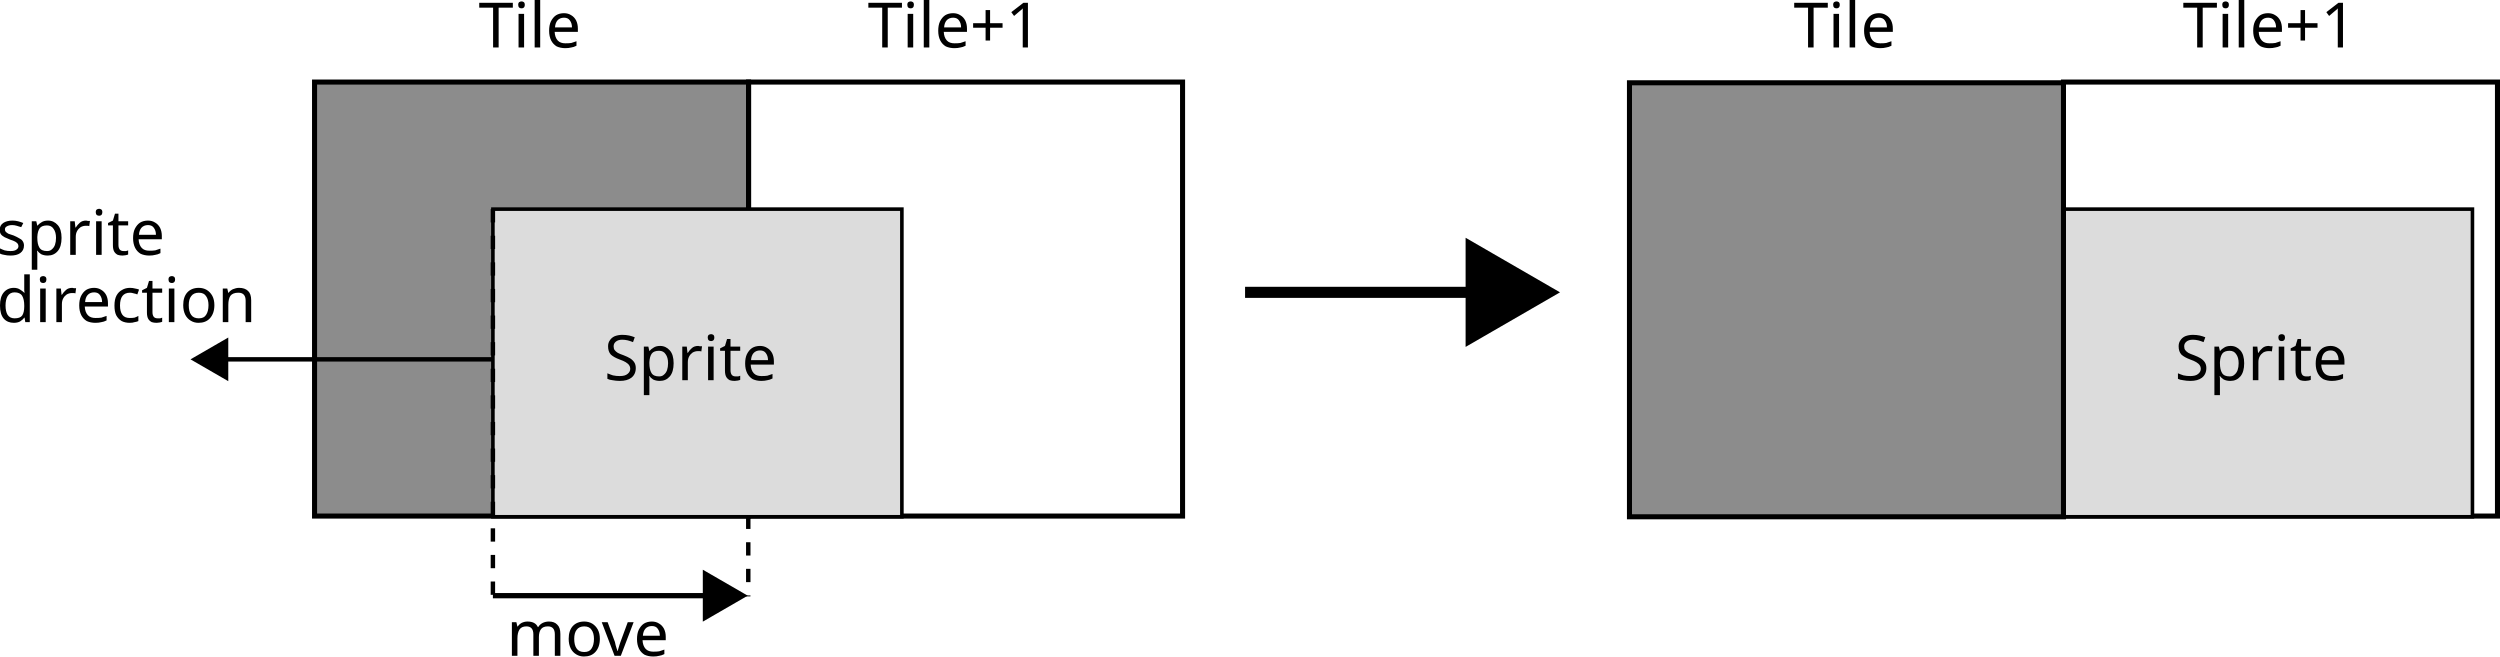
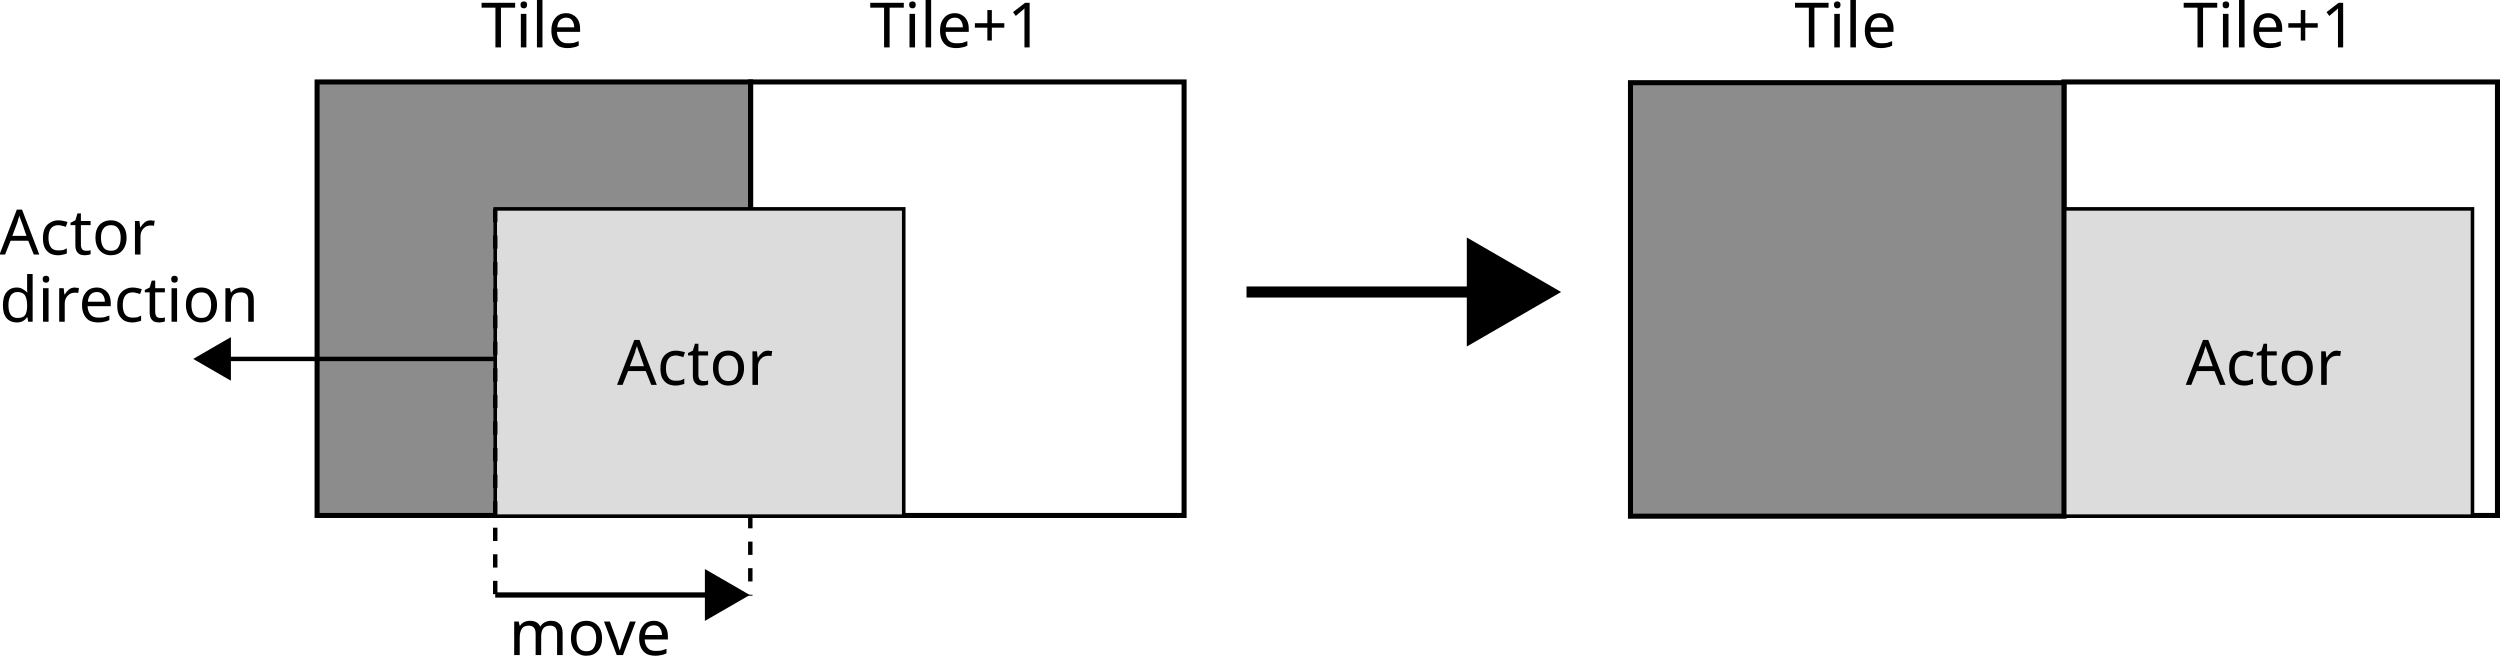
- <svg xmlns="http://www.w3.org/2000/svg" xmlns:xlink="http://www.w3.org/1999/xlink" width="112.787mm" height="29.63mm" viewBox="0 0 112.787 29.63" version="1.1" id="svg929">
+ <svg xmlns="http://www.w3.org/2000/svg" xmlns:xlink="http://www.w3.org/1999/xlink" width="112.918mm" height="29.63mm" viewBox="0 0 112.918 29.63" version="1.1" id="svg929">
  <defs id="defs923">
    <marker style="overflow:visible" id="marker4284" refX="0" refY="0" orient="auto">
      <path transform="scale(0.8)" style="fill:#000000;fill-opacity:1;fill-rule:evenodd;stroke:#000000;stroke-width:1pt;stroke-opacity:1" d="M 5.77,0 -2.88,5 V -5 Z" id="path4282" />
    </marker>
    <marker orient="auto" refY="0" refX="0" id="marker3355" style="overflow:visible">
      <path id="path3353" d="M 5.77,0 -2.88,5 V -5 Z" style="fill:#000000;fill-opacity:1;fill-rule:evenodd;stroke:#000000;stroke-width:1pt;stroke-opacity:1" transform="scale(0.8)" />
    </marker>
    <marker orient="auto" refY="0" refX="0" id="marker3092" style="overflow:visible">
      <path id="path2968" d="M 5.77,0 -2.88,5 V -5 Z" style="fill:#000000;fill-opacity:1;fill-rule:evenodd;stroke:#000000;stroke-width:1pt;stroke-opacity:1" transform="scale(0.8)" />
    </marker>
    <marker orient="auto" refY="0" refX="0" id="marker3089" style="overflow:visible">
      <path id="path2959" d="M 5.77,0 -2.88,5 V -5 Z" style="fill:#000000;fill-opacity:1;fill-rule:evenodd;stroke:#000000;stroke-width:1pt;stroke-opacity:1" transform="scale(-0.8)" />
    </marker>
    <pattern xlink:href="#Strips1_1" id="pattern3708" patternTransform="matrix(37.79528,0,0,37.79528,-749.0441,-303.8446)" />
    <pattern id="Strips1_1" patternTransform="translate(0,0) scale(10,10)" height="1" width="2" patternUnits="userSpaceOnUse">
      <rect id="rect2922" height="2" width="1" y="-0.5" x="0" style="fill:black;stroke:none" />
    </pattern>
    <marker orient="auto" refY="0" refX="0" id="TriangleOutL" style="overflow:visible">
      <path id="path1868" d="M 5.77,0 -2.88,5 V -5 Z" style="fill:#000000;fill-opacity:1;fill-rule:evenodd;stroke:#000000;stroke-width:1pt;stroke-opacity:1" transform="scale(0.8)" />
    </marker>
    <marker orient="auto" refY="0" refX="0" id="TriangleInL" style="overflow:visible">
      <path id="path1859" d="M 5.77,0 -2.88,5 V -5 Z" style="fill:#000000;fill-opacity:1;fill-rule:evenodd;stroke:#000000;stroke-width:1pt;stroke-opacity:1" transform="scale(-0.8)" />
    </marker>
    <marker orient="auto" refY="0" refX="0" id="Arrow1Lend" style="overflow:visible">
      <path id="path1729" d="M 0,0 5,-5 -12.5,0 5,5 Z" style="fill:#000000;fill-opacity:1;fill-rule:evenodd;stroke:#000000;stroke-width:1pt;stroke-opacity:1" transform="matrix(-0.8,0,0,-0.8,-10,0)" />
    </marker>
    <pattern patternUnits="userSpaceOnUse" width="49.427" height="440.548" patternTransform="matrix(0.2645833,0,0,0.2645833,198.1846,80.39222)" id="pattern3705">
      <rect y="0.752" x="0.752" height="439.043" width="47.923" id="rect1478-5-4-9-9-7-1" style="opacity:1;fill:url(#pattern3708);fill-opacity:1;stroke:#000000;stroke-width:1.504;stroke-miterlimit:4;stroke-dasharray:none;stroke-opacity:1" />
    </pattern>
    <marker orient="auto" refY="0" refX="0" id="TriangleOutL-0" style="overflow:visible">
      <path id="path1868-2" d="M 5.77,0 -2.88,5 V -5 Z" style="fill:#000000;fill-opacity:1;fill-rule:evenodd;stroke:#000000;stroke-width:1pt;stroke-opacity:1" transform="scale(0.8)" />
    </marker>
    <marker orient="auto" refY="0" refX="0" id="TriangleOutL-2" style="overflow:visible">
      <path id="path1868-6" d="M 5.77,0 -2.88,5 V -5 Z" style="fill:#000000;fill-opacity:1;fill-rule:evenodd;stroke:#000000;stroke-width:1pt;stroke-opacity:1" transform="scale(0.8)" />
    </marker>
    <marker orient="auto" refY="0" refX="0" id="marker3089-3" style="overflow:visible">
      <path id="path2959-1" d="M 5.77,0 -2.88,5 V -5 Z" style="fill:#000000;fill-opacity:1;fill-rule:evenodd;stroke:#000000;stroke-width:1pt;stroke-opacity:1" transform="scale(-0.8)" />
    </marker>
    <marker orient="auto" refY="0" refX="0" id="marker3092-4" style="overflow:visible">
      <path id="path2968-6" d="M 5.77,0 -2.88,5 V -5 Z" style="fill:#000000;fill-opacity:1;fill-rule:evenodd;stroke:#000000;stroke-width:1pt;stroke-opacity:1" transform="scale(0.8)" />
    </marker>
    <marker orient="auto" refY="0" refX="0" id="marker3089-33" style="overflow:visible">
      <path id="path2959-8" d="M 5.77,0 -2.88,5 V -5 Z" style="fill:#000000;fill-opacity:1;fill-rule:evenodd;stroke:#000000;stroke-width:1pt;stroke-opacity:1" transform="scale(-0.8)" />
    </marker>
    <marker orient="auto" refY="0" refX="0" id="marker3092-0" style="overflow:visible">
      <path id="path2968-4" d="M 5.77,0 -2.88,5 V -5 Z" style="fill:#000000;fill-opacity:1;fill-rule:evenodd;stroke:#000000;stroke-width:1pt;stroke-opacity:1" transform="scale(0.8)" />
    </marker>
  </defs>
-   <g id="layer1" transform="translate(-19.92991,-156.1942)">
+   <g id="layer1" transform="translate(-19.79899,-156.1942)">
    <path style="fill:none;stroke:#000000;stroke-width:0.5;stroke-linecap:butt;stroke-linejoin:miter;stroke-miterlimit:4;stroke-dasharray:none;stroke-opacity:1;marker-end:url(#marker3355)" d="M 76.101,169.383 H 87.469" id="path3351" />
    <rect style="opacity:1;fill:#8c8c8c;fill-opacity:1;stroke:#000000;stroke-width:0.228;stroke-linejoin:miter;stroke-miterlimit:4;stroke-dasharray:none;stroke-dashoffset:0;stroke-opacity:1" id="rect861-4-8-2-2-2" width="19.58" height="19.58" x="34.121" y="159.896" />
    <rect style="opacity:1;fill:none;fill-opacity:1;stroke:#000000;stroke-width:0.228;stroke-linejoin:miter;stroke-miterlimit:4;stroke-dasharray:none;stroke-dashoffset:0;stroke-opacity:1" id="rect861-4-8-4-2-9" width="19.58" height="19.58" x="53.701" y="159.896" />
    <rect style="opacity:1;fill:#dcdcdc;fill-opacity:1;stroke:#000000;stroke-width:0.162;stroke-linejoin:miter;stroke-miterlimit:4;stroke-dasharray:none;stroke-dashoffset:0;stroke-opacity:1" id="rect861-5-0-6-3-73-4-9" width="18.451" height="13.879" x="42.167" y="165.629" />
-     <text xml:space="preserve" style="font-style:normal;font-weight:normal;font-size:10.583px;line-height:1.25;font-family:sans-serif;letter-spacing:0px;word-spacing:0px;fill:#000000;fill-opacity:1;stroke:none;stroke-width:0.265" x="47.19" y="173.347" id="text2703-0-5-7-0">
-       <tspan id="tspan2701-2-1-4-4" x="47.19" y="173.347" style="font-style:normal;font-variant:normal;font-weight:normal;font-stretch:normal;font-size:2.822px;font-family:sans-serif;-inkscape-font-specification:'sans-serif, Normal';font-variant-ligatures:normal;font-variant-caps:normal;font-variant-numeric:normal;font-feature-settings:normal;text-align:start;writing-mode:lr-tb;text-anchor:start;stroke-width:0.265">Sprite</tspan>
+     <text xml:space="preserve" style="font-style:normal;font-weight:normal;font-size:10.583px;line-height:1.25;font-family:sans-serif;letter-spacing:0px;word-spacing:0px;fill:#000000;fill-opacity:1;stroke:none;stroke-width:0.265" x="47.669" y="173.578" id="text2703-0-5-7-0">
+       <tspan id="tspan2701-2-1-4-4" x="47.669" y="173.578" style="font-style:normal;font-variant:normal;font-weight:normal;font-stretch:normal;font-size:2.822px;font-family:sans-serif;-inkscape-font-specification:'sans-serif, Normal';font-variant-ligatures:normal;font-variant-caps:normal;font-variant-numeric:normal;font-feature-settings:normal;text-align:start;writing-mode:lr-tb;text-anchor:start;stroke-width:0.265">Actor</tspan>
    </text>
    <rect style="opacity:1;fill:none;fill-opacity:1;stroke:#000000;stroke-width:0.228;stroke-linejoin:miter;stroke-miterlimit:4;stroke-dasharray:none;stroke-dashoffset:0;stroke-opacity:1" id="rect861-4-8-4-2-9-4" width="19.58" height="19.58" x="113.023" y="159.896" />
    <rect style="opacity:1;fill:#dcdcdc;fill-opacity:1;stroke:#000000;stroke-width:0.162;stroke-linejoin:miter;stroke-miterlimit:4;stroke-dasharray:none;stroke-dashoffset:0;stroke-opacity:1" id="rect861-5-0-6-3-73-4-9-2" width="18.451" height="13.879" x="113.023" y="165.629" />
-     <text id="text2703-0-5-7-0-2" y="173.347" x="118.046" style="font-style:normal;font-weight:normal;font-size:10.583px;line-height:1.25;font-family:sans-serif;letter-spacing:0px;word-spacing:0px;fill:#000000;fill-opacity:1;stroke:none;stroke-width:0.265" xml:space="preserve">
-       <tspan style="font-style:normal;font-variant:normal;font-weight:normal;font-stretch:normal;font-size:2.822px;font-family:sans-serif;-inkscape-font-specification:'sans-serif, Normal';font-variant-ligatures:normal;font-variant-caps:normal;font-variant-numeric:normal;font-feature-settings:normal;text-align:start;writing-mode:lr-tb;text-anchor:start;stroke-width:0.265" y="173.347" x="118.046" id="tspan2701-2-1-4-4-0">Sprite</tspan>
+     <text id="text2703-0-5-7-0-2" y="173.578" x="118.525" style="font-style:normal;font-weight:normal;font-size:10.583px;line-height:1.25;font-family:sans-serif;letter-spacing:0px;word-spacing:0px;fill:#000000;fill-opacity:1;stroke:none;stroke-width:0.265" xml:space="preserve">
+       <tspan style="font-style:normal;font-variant:normal;font-weight:normal;font-stretch:normal;font-size:2.822px;font-family:sans-serif;-inkscape-font-specification:'sans-serif, Normal';font-variant-ligatures:normal;font-variant-caps:normal;font-variant-numeric:normal;font-feature-settings:normal;text-align:start;writing-mode:lr-tb;text-anchor:start;stroke-width:0.265" y="173.578" x="118.525" id="tspan2701-2-1-4-4-0">Actor</tspan>
    </text>
    <text xml:space="preserve" style="font-style:normal;font-weight:normal;font-size:10.583px;line-height:1.25;font-family:sans-serif;letter-spacing:0px;word-spacing:0px;fill:#000000;fill-opacity:1;stroke:none;stroke-width:0.265" x="41.521" y="158.338" id="text2703-0-5-7-0-29">
      <tspan id="tspan2701-2-1-4-4-02" x="41.521" y="158.338" style="font-style:normal;font-variant:normal;font-weight:normal;font-stretch:normal;font-size:2.822px;font-family:sans-serif;-inkscape-font-specification:'sans-serif, Normal';font-variant-ligatures:normal;font-variant-caps:normal;font-variant-numeric:normal;font-feature-settings:normal;text-align:start;writing-mode:lr-tb;text-anchor:start;stroke-width:0.265">Tile</tspan>
    </text>
    <text xml:space="preserve" style="font-style:normal;font-weight:normal;font-size:10.583px;line-height:1.25;font-family:sans-serif;letter-spacing:0px;word-spacing:0px;fill:#000000;fill-opacity:1;stroke:none;stroke-width:0.265" x="59.076" y="158.338" id="text2703-0-5-7-0-29-8">
      <tspan id="tspan2701-2-1-4-4-02-3" x="59.076" y="158.338" style="font-style:normal;font-variant:normal;font-weight:normal;font-stretch:normal;font-size:2.822px;font-family:sans-serif;-inkscape-font-specification:'sans-serif, Normal';font-variant-ligatures:normal;font-variant-caps:normal;font-variant-numeric:normal;font-feature-settings:normal;text-align:start;writing-mode:lr-tb;text-anchor:start;stroke-width:0.265">Tile+1</tspan>
    </text>
    <text xml:space="preserve" style="font-style:normal;font-weight:normal;font-size:10.583px;line-height:1.25;font-family:sans-serif;letter-spacing:0px;word-spacing:0px;fill:#000000;fill-opacity:1;stroke:none;stroke-width:0.265" x="100.843" y="158.338" id="text2703-0-5-7-0-29-80">
      <tspan id="tspan2701-2-1-4-4-02-4" x="100.843" y="158.338" style="font-style:normal;font-variant:normal;font-weight:normal;font-stretch:normal;font-size:2.822px;font-family:sans-serif;-inkscape-font-specification:'sans-serif, Normal';font-variant-ligatures:normal;font-variant-caps:normal;font-variant-numeric:normal;font-feature-settings:normal;text-align:start;writing-mode:lr-tb;text-anchor:start;stroke-width:0.265">Tile</tspan>
    </text>
    <text xml:space="preserve" style="font-style:normal;font-weight:normal;font-size:10.583px;line-height:1.25;font-family:sans-serif;letter-spacing:0px;word-spacing:0px;fill:#000000;fill-opacity:1;stroke:none;stroke-width:0.265" x="118.398" y="158.338" id="text2703-0-5-7-0-29-8-0">
      <tspan id="tspan2701-2-1-4-4-02-3-9" x="118.398" y="158.338" style="font-style:normal;font-variant:normal;font-weight:normal;font-stretch:normal;font-size:2.822px;font-family:sans-serif;-inkscape-font-specification:'sans-serif, Normal';font-variant-ligatures:normal;font-variant-caps:normal;font-variant-numeric:normal;font-feature-settings:normal;text-align:start;writing-mode:lr-tb;text-anchor:start;stroke-width:0.265">Tile+1</tspan>
    </text>
    <path style="fill:none;stroke:#000000;stroke-width:0.2;stroke-linecap:butt;stroke-linejoin:miter;stroke-miterlimit:4;stroke-dasharray:0.6, 0.6;stroke-dashoffset:0;stroke-opacity:1" d="m 53.688,179.457 v 3.643" id="path4250" />
    <path style="fill:none;stroke:#000000;stroke-width:0.2;stroke-linecap:butt;stroke-linejoin:miter;stroke-miterlimit:4;stroke-dasharray:0.6, 0.6;stroke-dashoffset:0;stroke-opacity:1" d="m 42.167,165.629 v 17.439" id="path4250-1" />
    <path style="fill:none;stroke:#000000;stroke-width:0.238;stroke-linecap:butt;stroke-linejoin:miter;stroke-miterlimit:4;stroke-dasharray:none;stroke-opacity:1;marker-start:url(#marker3089)" d="M 52.312,183.068 H 42.167" id="path4274" />
    <text xml:space="preserve" style="font-style:normal;font-weight:normal;font-size:10.583px;line-height:1.25;font-family:sans-serif;letter-spacing:0px;word-spacing:0px;fill:#000000;fill-opacity:1;stroke:none;stroke-width:0.265" x="42.788" y="185.784" id="text2703-0-5-7-0-29-9">
      <tspan id="tspan2701-2-1-4-4-02-6" x="42.788" y="185.784" style="font-style:normal;font-variant:normal;font-weight:normal;font-stretch:normal;font-size:2.822px;font-family:sans-serif;-inkscape-font-specification:'sans-serif, Normal';font-variant-ligatures:normal;font-variant-caps:normal;font-variant-numeric:normal;font-feature-settings:normal;text-align:start;writing-mode:lr-tb;text-anchor:start;stroke-width:0.265">move</tspan>
    </text>
    <rect style="opacity:1;fill:#8c8c8c;fill-opacity:1;stroke:#000000;stroke-width:0.228;stroke-linejoin:miter;stroke-miterlimit:4;stroke-dasharray:none;stroke-dashoffset:0;stroke-opacity:1" id="rect861-4-8-2-2-2-4" width="19.58" height="19.58" x="93.443" y="159.929" />
    <path style="fill:none;stroke:#000000;stroke-width:0.2;stroke-linecap:butt;stroke-linejoin:miter;stroke-miterlimit:4;stroke-dasharray:none;stroke-opacity:1;marker-end:url(#marker4284)" d="M 42.134,172.406 H 29.661" id="path964" />
    <g id="g1030" transform="translate(8.750149,-10.29985)">
      <text id="text2703-0-5-7-0-29-9-6" y="177.995" x="11.027" style="font-style:normal;font-weight:normal;font-size:10.583px;line-height:1.25;font-family:sans-serif;letter-spacing:0px;word-spacing:0px;fill:#000000;fill-opacity:1;stroke:none;stroke-width:0.265" xml:space="preserve">
-         <tspan style="font-style:normal;font-variant:normal;font-weight:normal;font-stretch:normal;font-size:2.822px;font-family:sans-serif;-inkscape-font-specification:'sans-serif, Normal';font-variant-ligatures:normal;font-variant-caps:normal;font-variant-numeric:normal;font-feature-settings:normal;text-align:start;writing-mode:lr-tb;text-anchor:start;stroke-width:0.265" y="177.995" x="11.027" id="tspan2701-2-1-4-4-02-6-7">sprite</tspan>
+         <tspan style="font-style:normal;font-variant:normal;font-weight:normal;font-stretch:normal;font-size:2.822px;font-family:sans-serif;-inkscape-font-specification:'sans-serif, Normal';font-variant-ligatures:normal;font-variant-caps:normal;font-variant-numeric:normal;font-feature-settings:normal;text-align:start;writing-mode:lr-tb;text-anchor:start;stroke-width:0.265" y="177.995" x="11.027" id="tspan2701-2-1-4-4-02-6-7">Actor</tspan>
      </text>
      <text id="text2703-0-5-7-0-29-9-6-5" y="181.028" x="11.024" style="font-style:normal;font-weight:normal;font-size:10.583px;line-height:1.25;font-family:sans-serif;letter-spacing:0px;word-spacing:0px;fill:#000000;fill-opacity:1;stroke:none;stroke-width:0.265" xml:space="preserve">
        <tspan style="font-style:normal;font-variant:normal;font-weight:normal;font-stretch:normal;font-size:2.822px;font-family:sans-serif;-inkscape-font-specification:'sans-serif, Normal';font-variant-ligatures:normal;font-variant-caps:normal;font-variant-numeric:normal;font-feature-settings:normal;text-align:start;writing-mode:lr-tb;text-anchor:start;stroke-width:0.265" y="181.028" x="11.024" id="tspan2701-2-1-4-4-02-6-7-6">direction</tspan>
      </text>
    </g>
  </g>
</svg>
